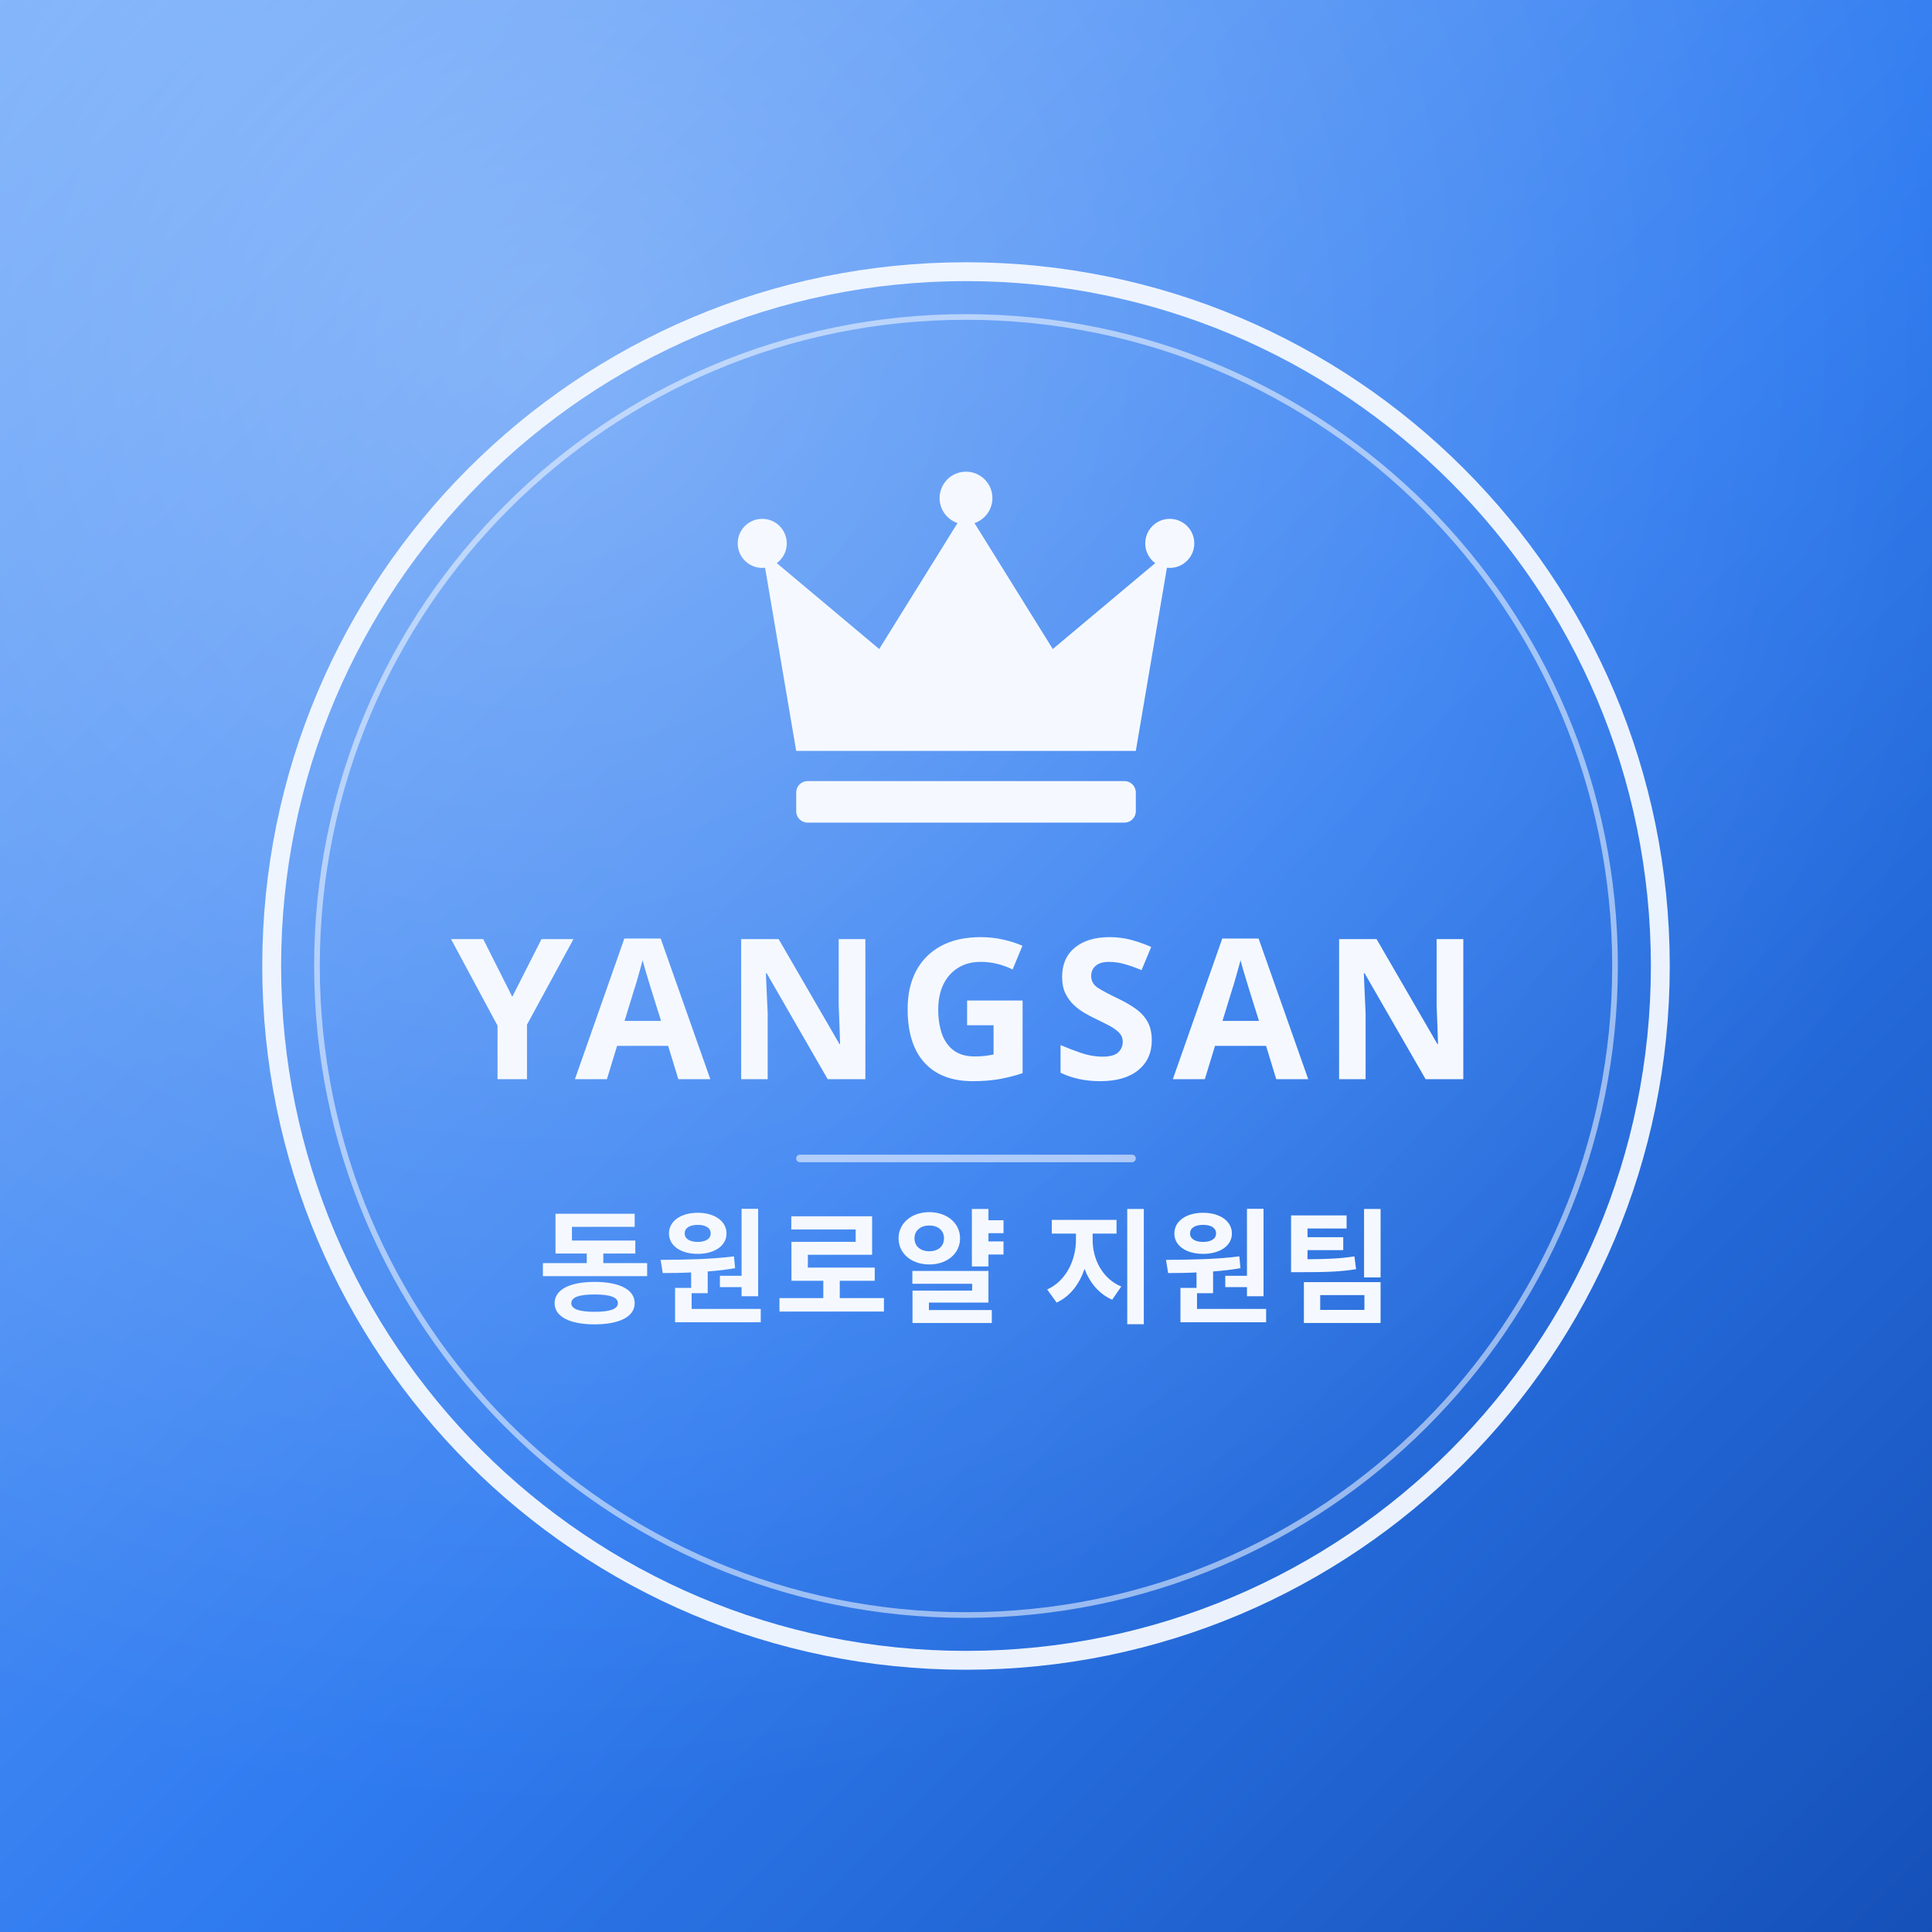
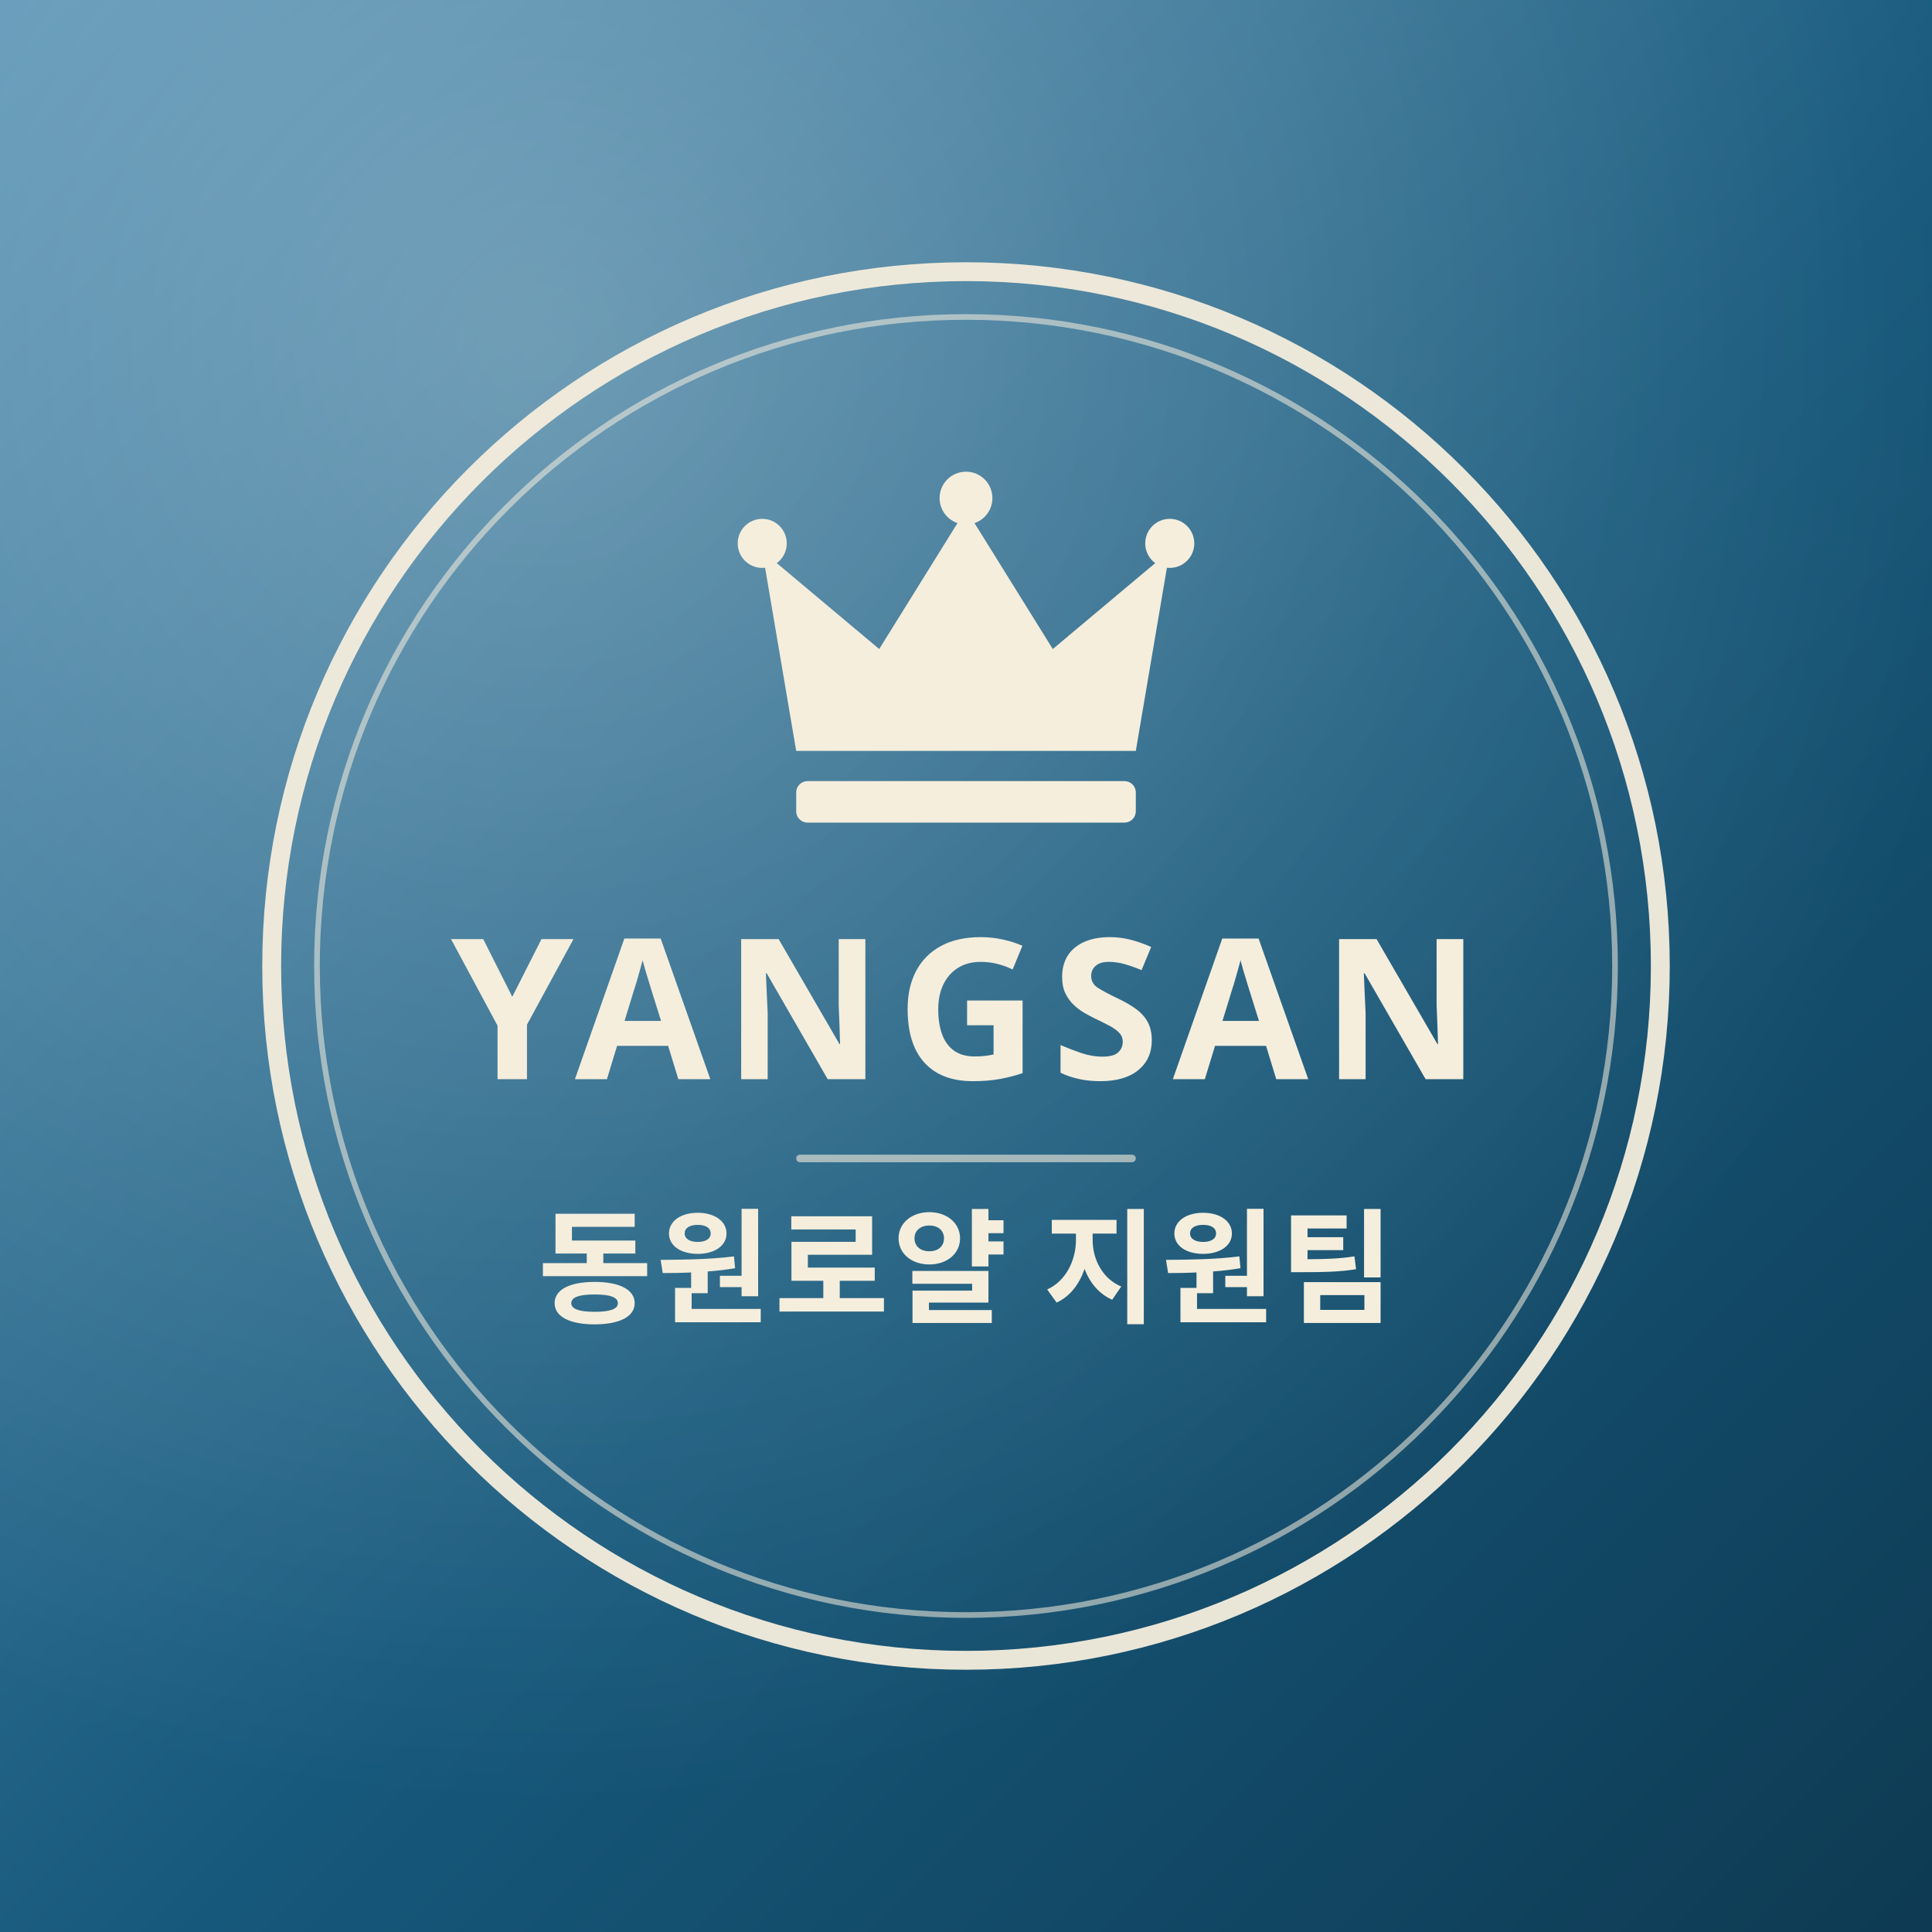
<svg xmlns="http://www.w3.org/2000/svg" viewBox="0 0 1024 1024">
  <defs>
    <linearGradient id="bg" x1="0" y1="0" x2="1" y2="1">
-       <stop offset="0" stop-color="#6EA8FA" />
-       <stop offset="0.55" stop-color="#2F7BF0" />
-       <stop offset="1" stop-color="#1550B8" />
+       <stop offset="0" stop-color="#4F8DB0" />
+       <stop offset="0.55" stop-color="#16587B" />
+       <stop offset="1" stop-color="#0E3A52" />
    </linearGradient>
    <radialGradient id="glow" cx="0.28" cy="0.18" r="0.75">
      <stop offset="0" stop-color="#FFFFFF" stop-opacity="0.28" />
      <stop offset="1" stop-color="#FFFFFF" stop-opacity="0" />
    </radialGradient>
  </defs>
  <rect width="1024" height="1024" fill="url(#bg)" />
  <rect width="1024" height="1024" fill="url(#glow)" />
-   <g fill="none" stroke="#F5F9FF">
+   <g fill="none" stroke="#F5EEDD">
    <circle cx="512" cy="512" r="368" stroke-width="10" stroke-opacity="0.95" />
    <circle cx="512" cy="512" r="344" stroke-width="3" stroke-opacity="0.55" />
  </g>
-   <g fill="#F5F9FF">
+   <g fill="#F5EEDD">
    <path d="M422 398 L404 292 L466 344 L512 270 L558 344 L620 292 L602 398 Z" />
    <rect x="422" y="414" width="180" height="22" rx="6" />
    <circle cx="404" cy="288" r="13" />
    <circle cx="512" cy="264" r="14" />
    <circle cx="620" cy="288" r="13" />
  </g>
-   <text x="512" y="572" text-anchor="middle" fill="#F5F9FF" font-family="Pretendard, 'Apple SD Gothic Neo', sans-serif" font-weight="800" font-size="104" letter-spacing="7">YANGSAN</text>
-   <rect x="422" y="612" width="180" height="4" rx="2" fill="#F5F9FF" fill-opacity="0.6" />
-   <text x="512" y="696" text-anchor="middle" fill="#F5F9FF" font-family="Pretendard, 'Apple SD Gothic Neo', sans-serif" font-weight="600" font-size="66" letter-spacing="2">동원로얄 지원팀</text>
+   <text x="512" y="572" text-anchor="middle" fill="#F5EEDD" font-family="Pretendard, 'Apple SD Gothic Neo', sans-serif" font-weight="800" font-size="104" letter-spacing="7">YANGSAN</text>
+   <rect x="422" y="612" width="180" height="4" rx="2" fill="#F5EEDD" fill-opacity="0.6" />
+   <text x="512" y="696" text-anchor="middle" fill="#F5EEDD" font-family="Pretendard, 'Apple SD Gothic Neo', sans-serif" font-weight="600" font-size="66" letter-spacing="2">동원로얄 지원팀</text>
</svg>
